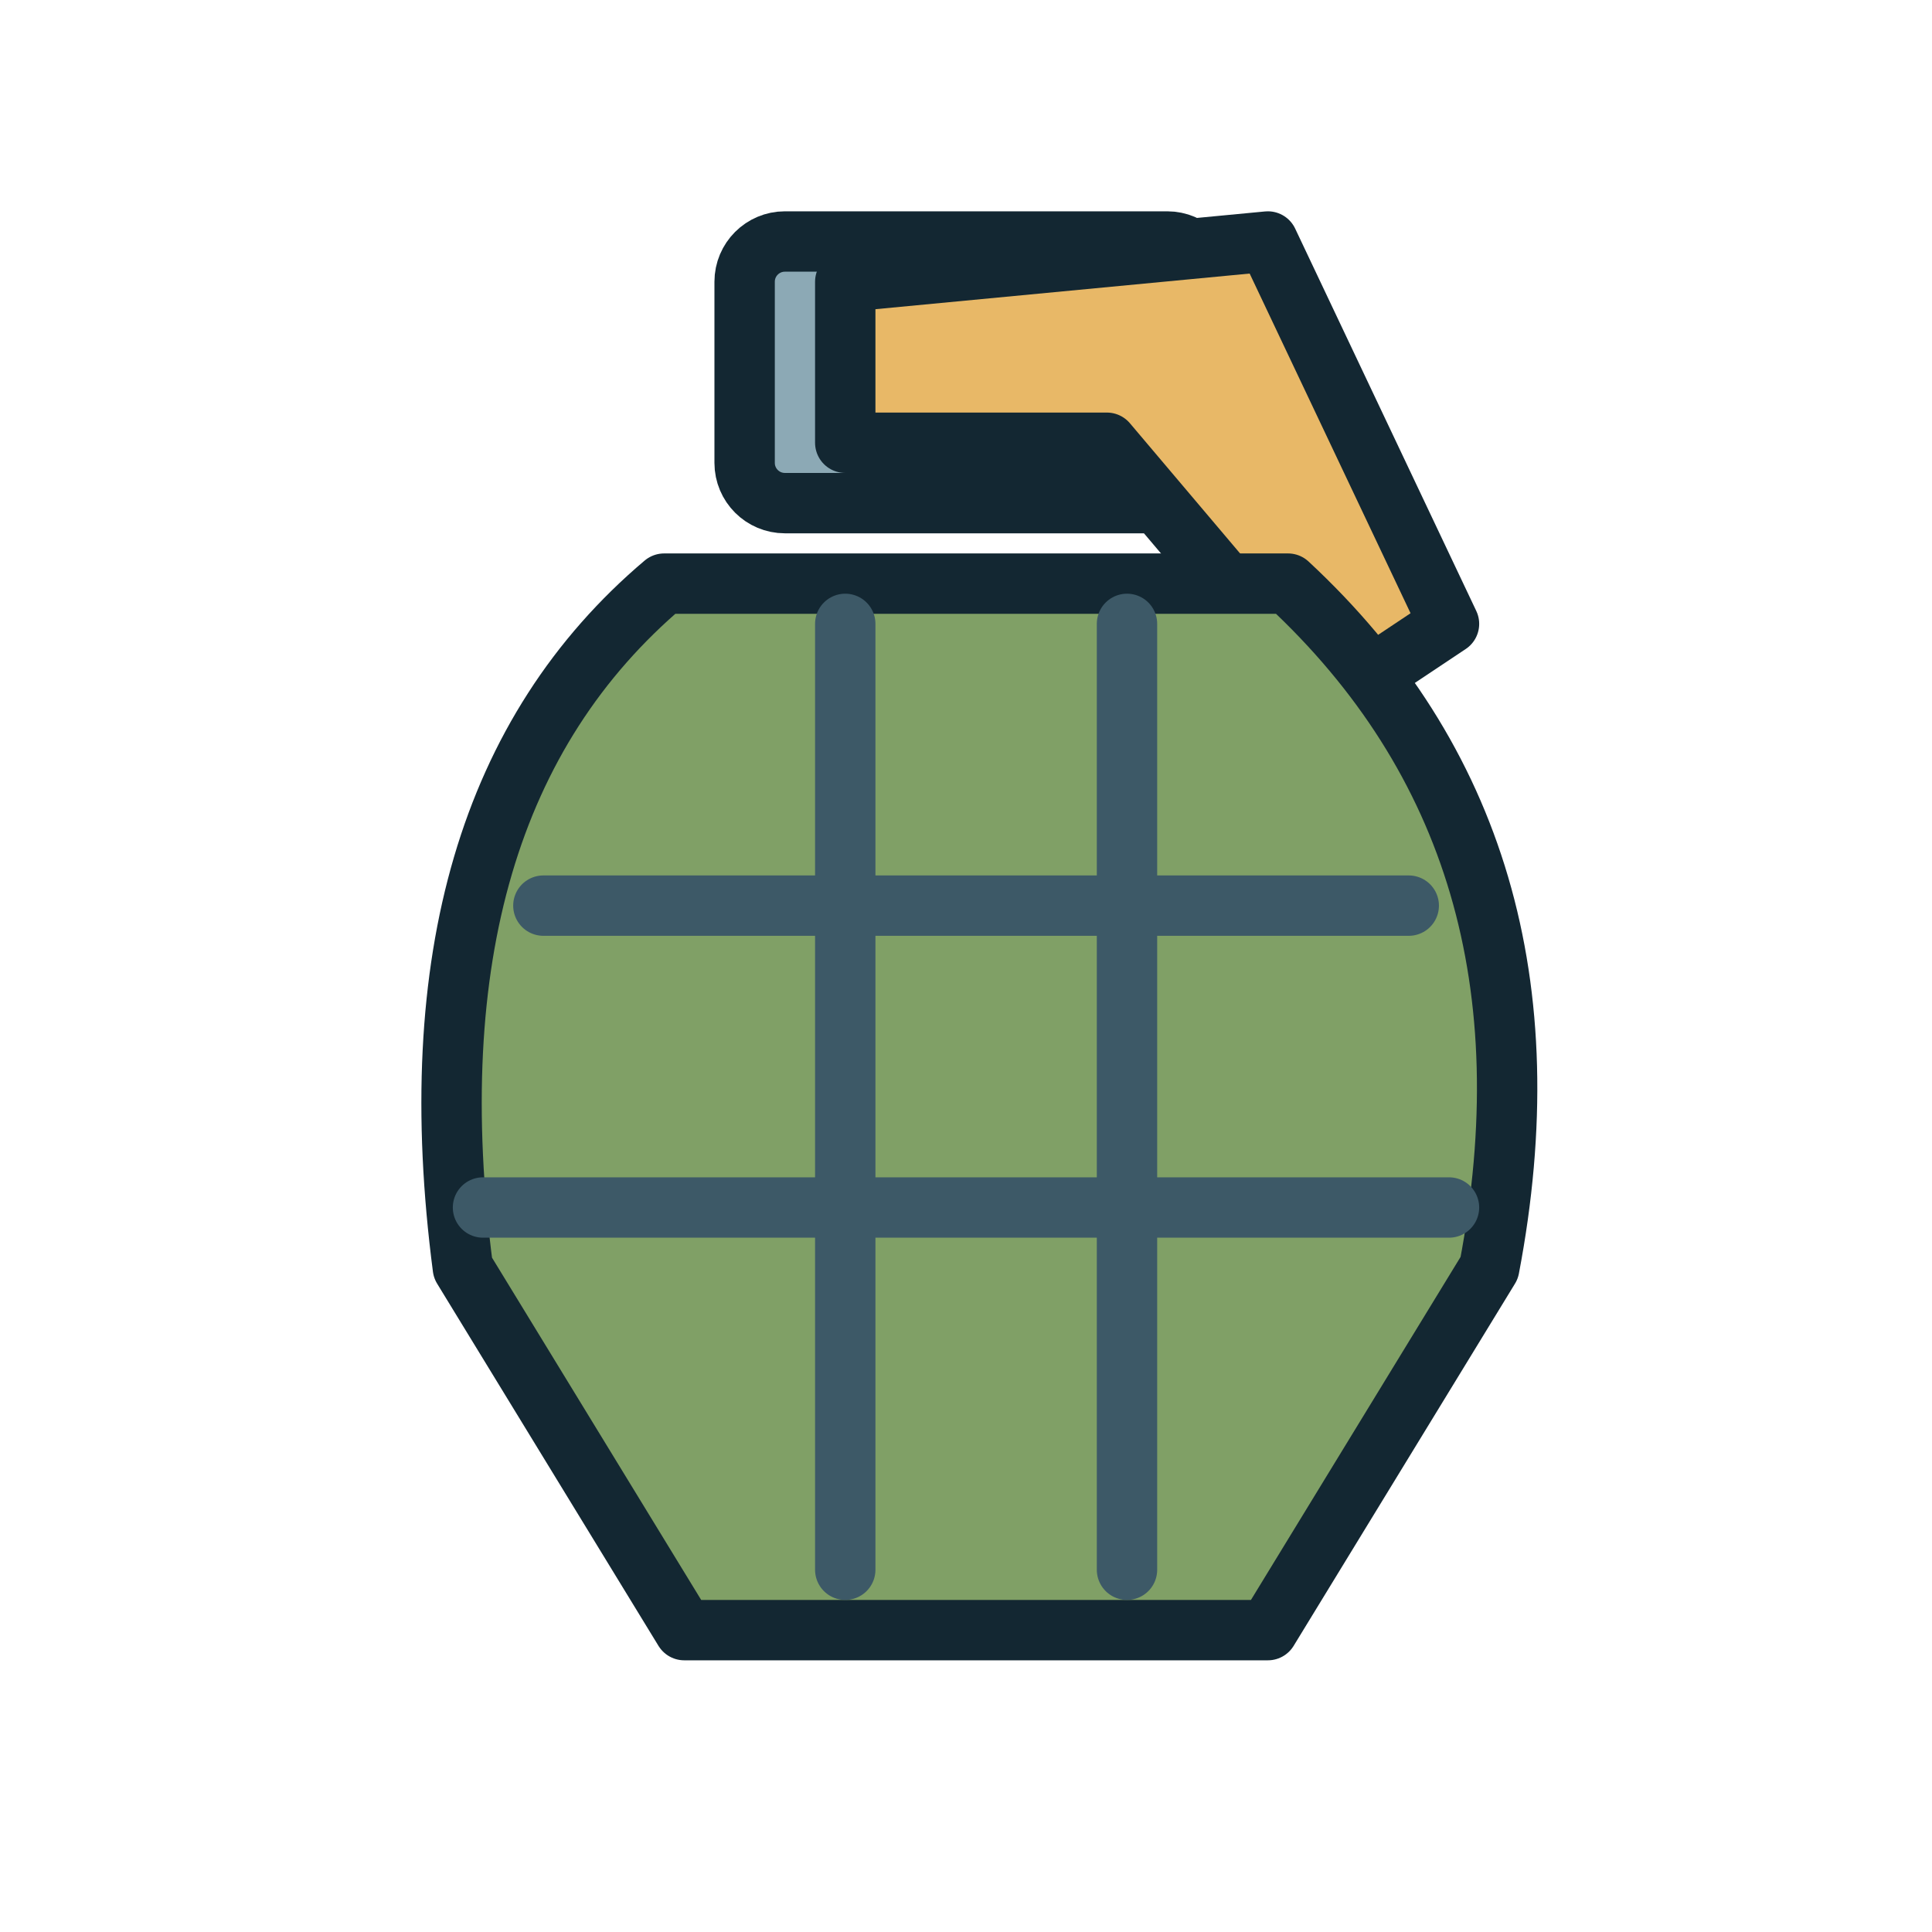
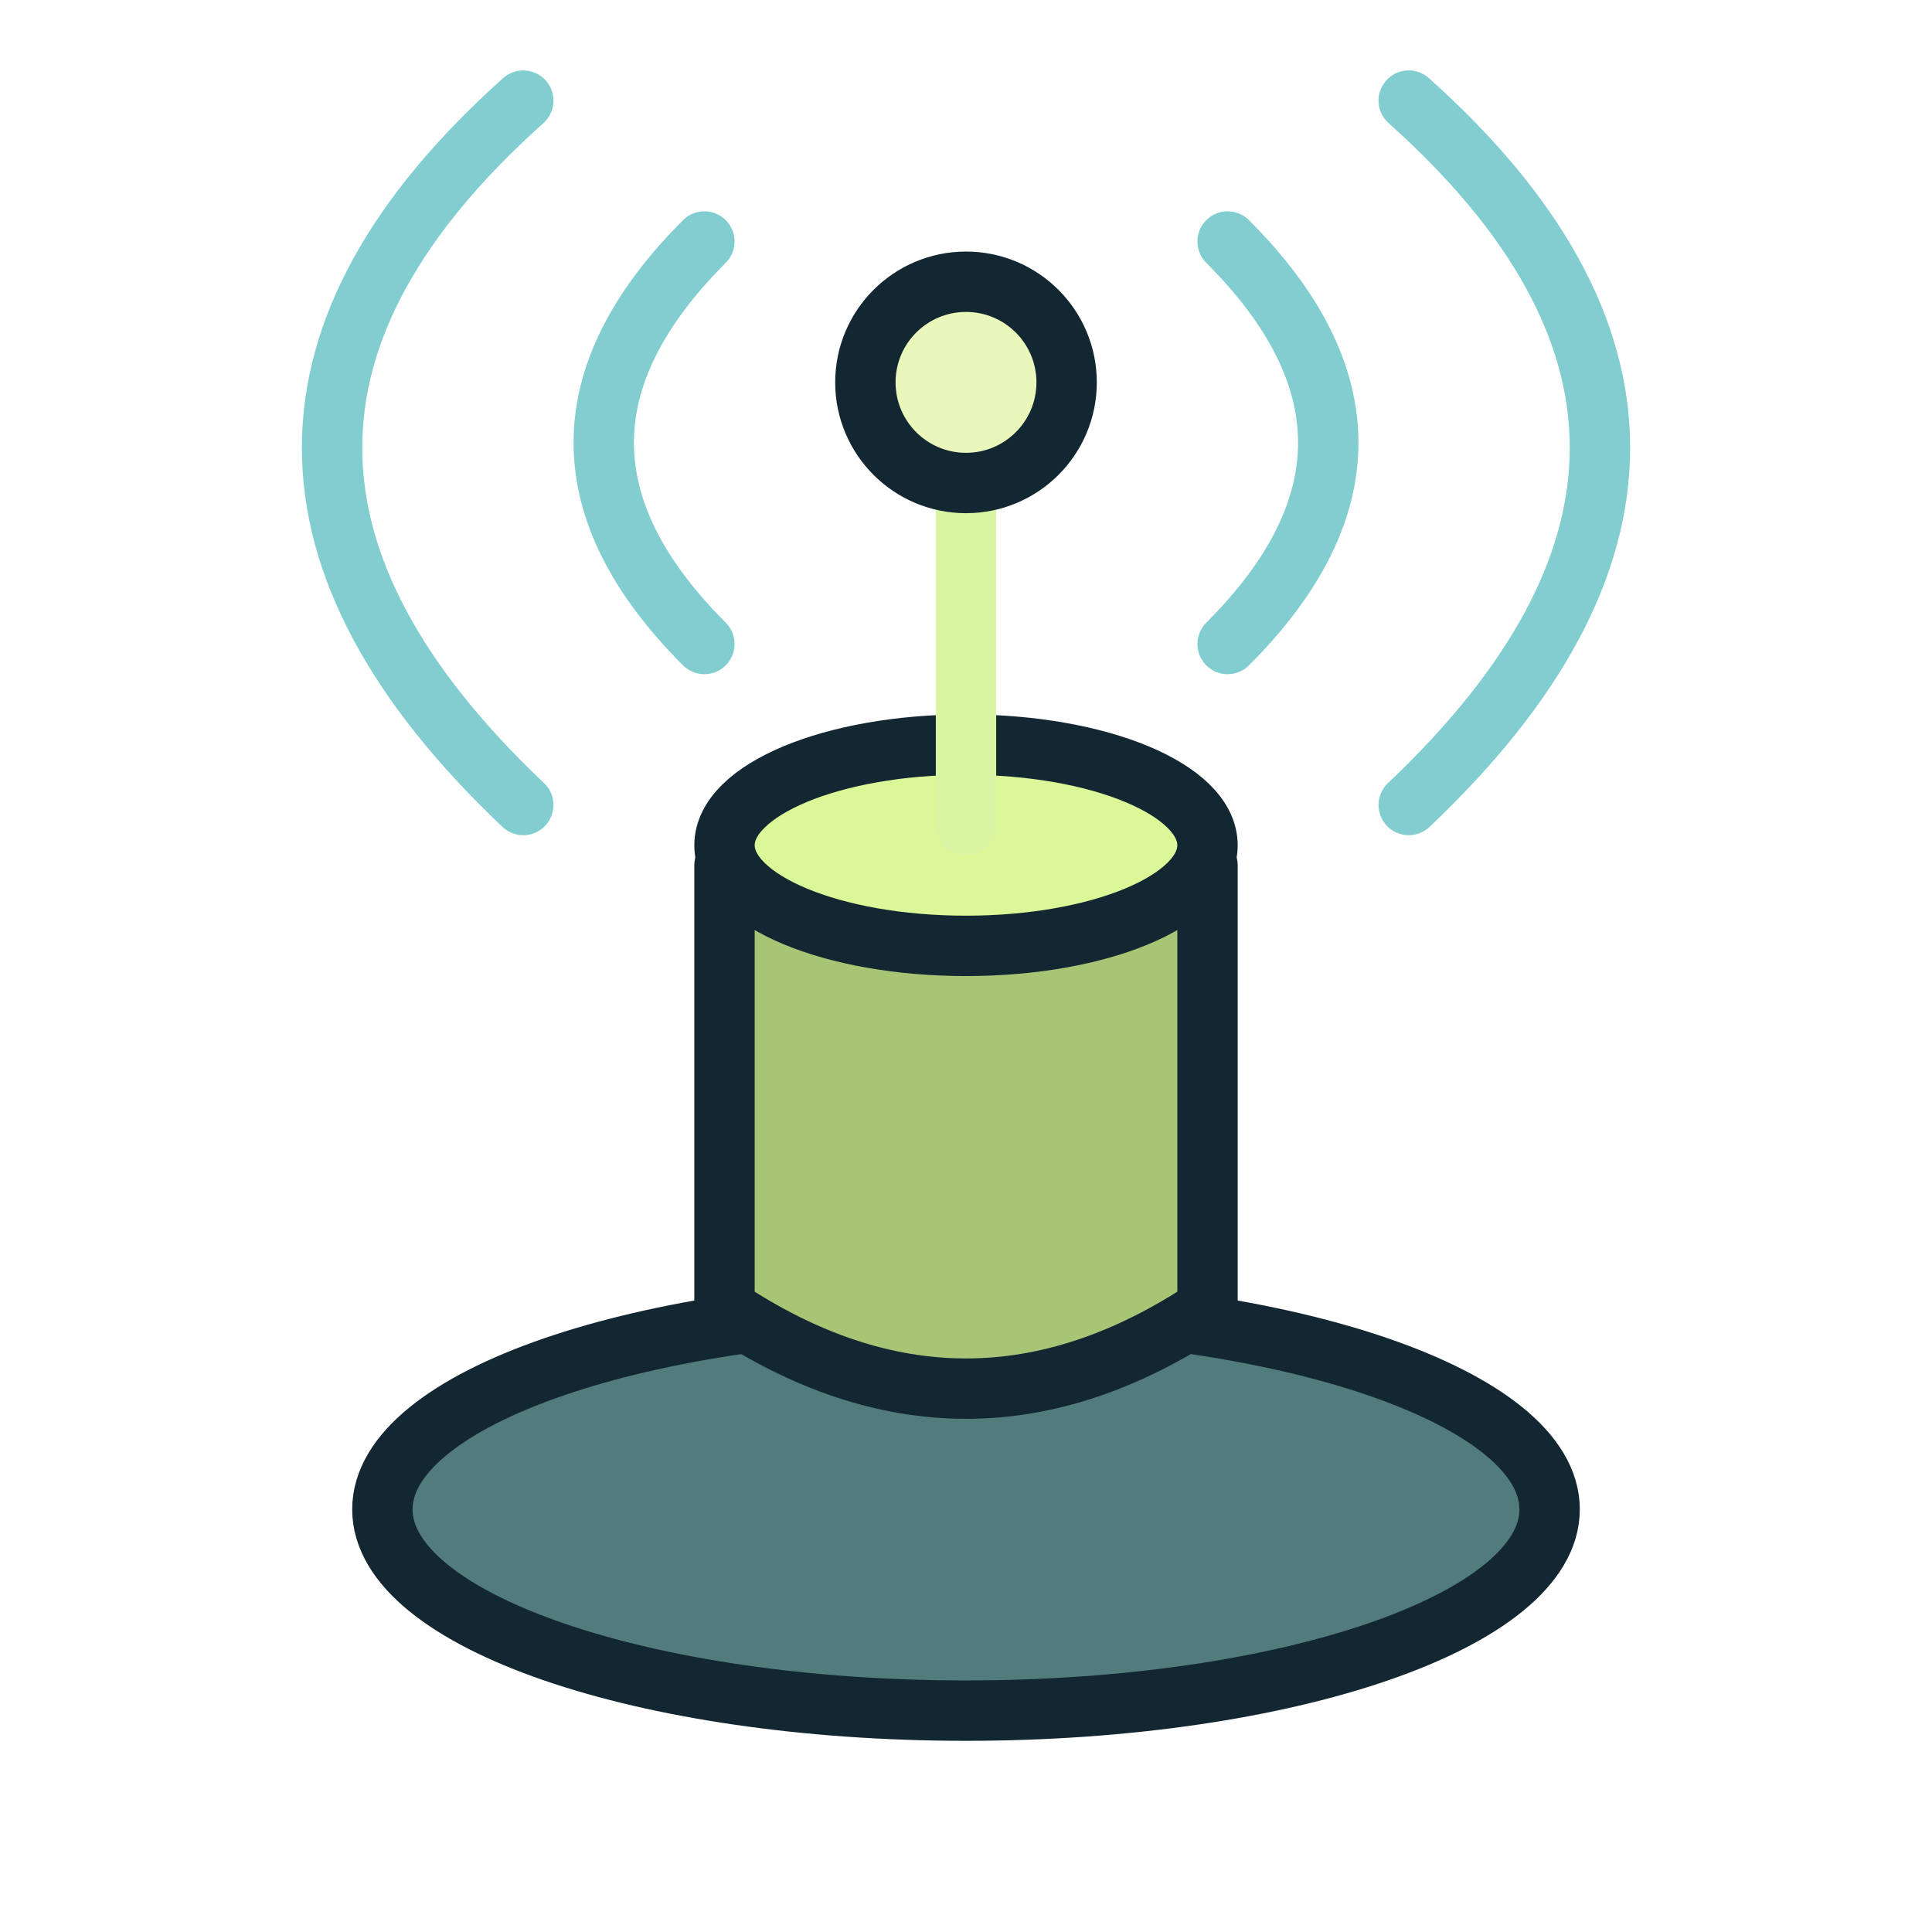
<svg xmlns="http://www.w3.org/2000/svg" width="96" height="96" viewBox="0 0 96 96">
  <g stroke="#132732" stroke-width="3" stroke-linejoin="round" stroke-linecap="round">
-     <rect x="37" y="12" width="23" height="13" rx="2" fill="#8ca9b5" />
-     <path d="M42 14 L63 12 L72 31 L66 35 L55 22 H42 Z" fill="#e8b867" />
-     <path d="M33 29 Q20 40 23 63 L34 81 H63 L74 63 Q78 42 64 29 Z" fill="#80a066" />
-     <path d="M27 45 H70 M24 60 H72 M42 31 V78 M56 31 V78" fill="none" stroke="#3d5967" />
+     <ellipse cx="48" cy="75" rx="29" ry="10" fill="#527b7b" />
+     <path d="M36 65V43Q48 34 60 43V65Q48 73 36 65Z" fill="#a8c576" />
+     <ellipse cx="48" cy="42" rx="12" ry="5" fill="#dbf797" />
+     <path d="M48 41V22" stroke="#d9f5a3" fill="none" />
+     <path d="M35 32Q25 22 35 12M61 32Q71 22 61 12M26 40Q7 22 26 5M70 40Q89 22 70 5" stroke="#81cdd0" fill="none" />
+     <circle cx="48" cy="19" r="5" fill="#eaf7bb" />
  </g>
</svg>
